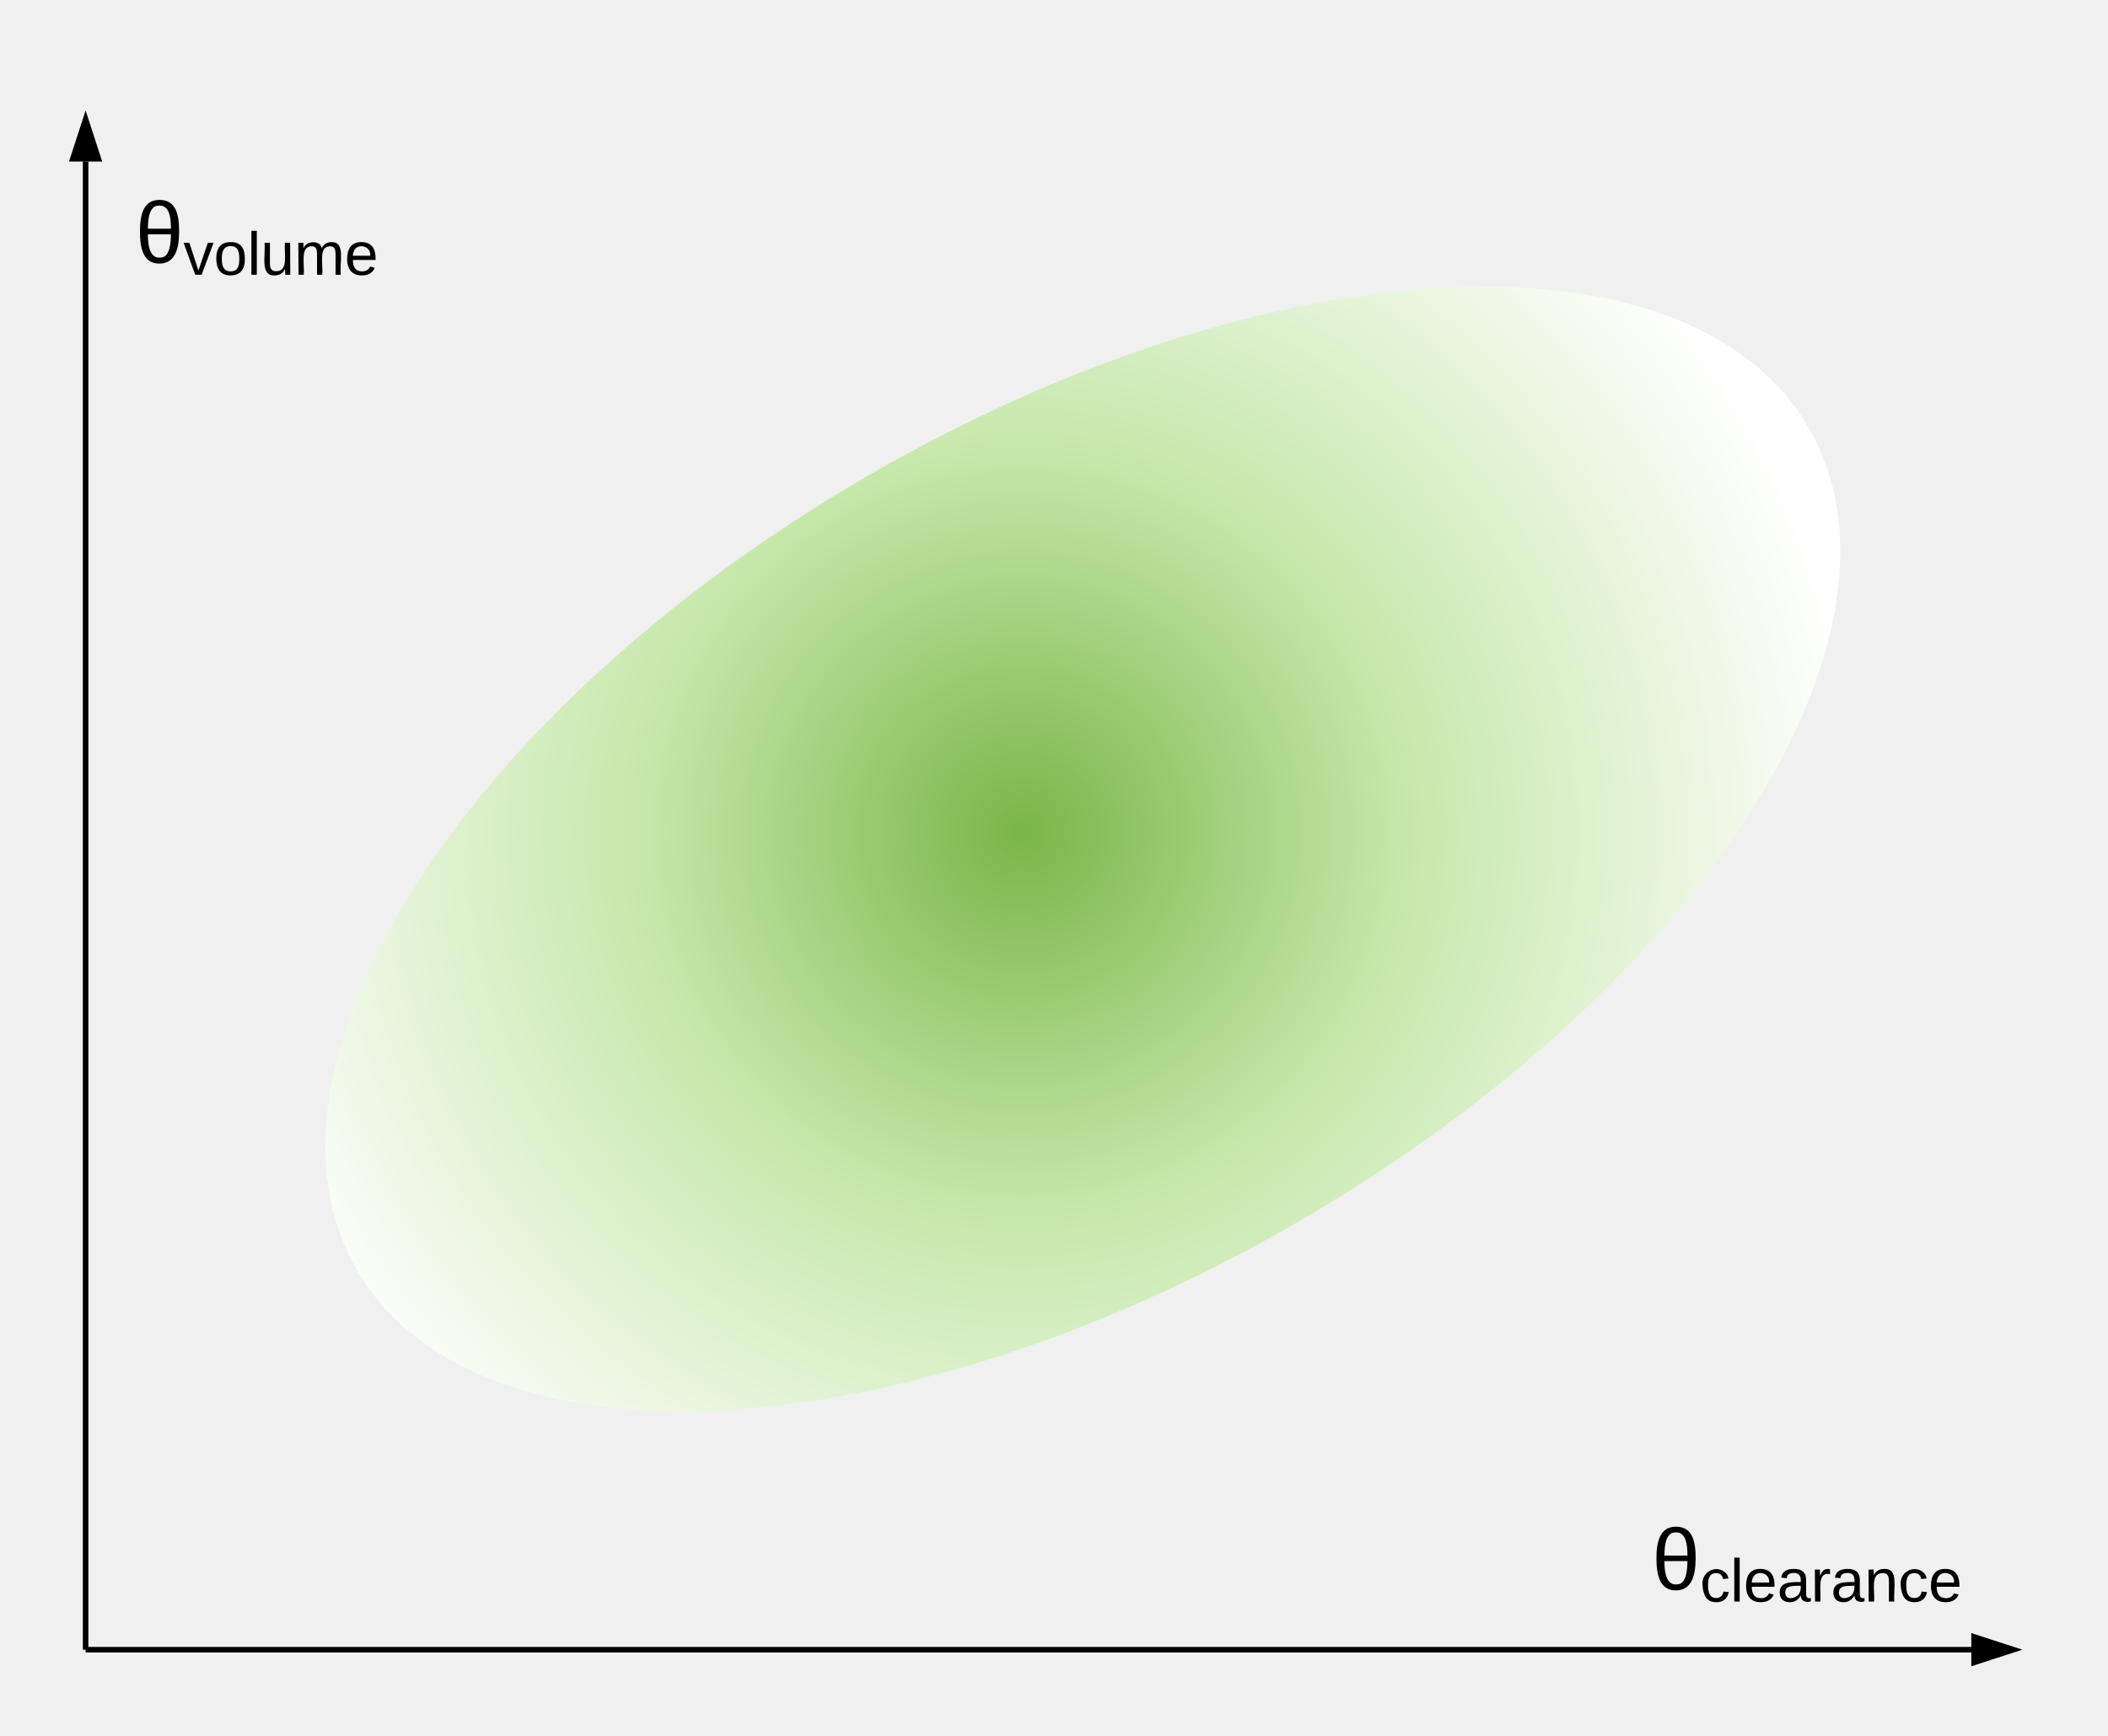
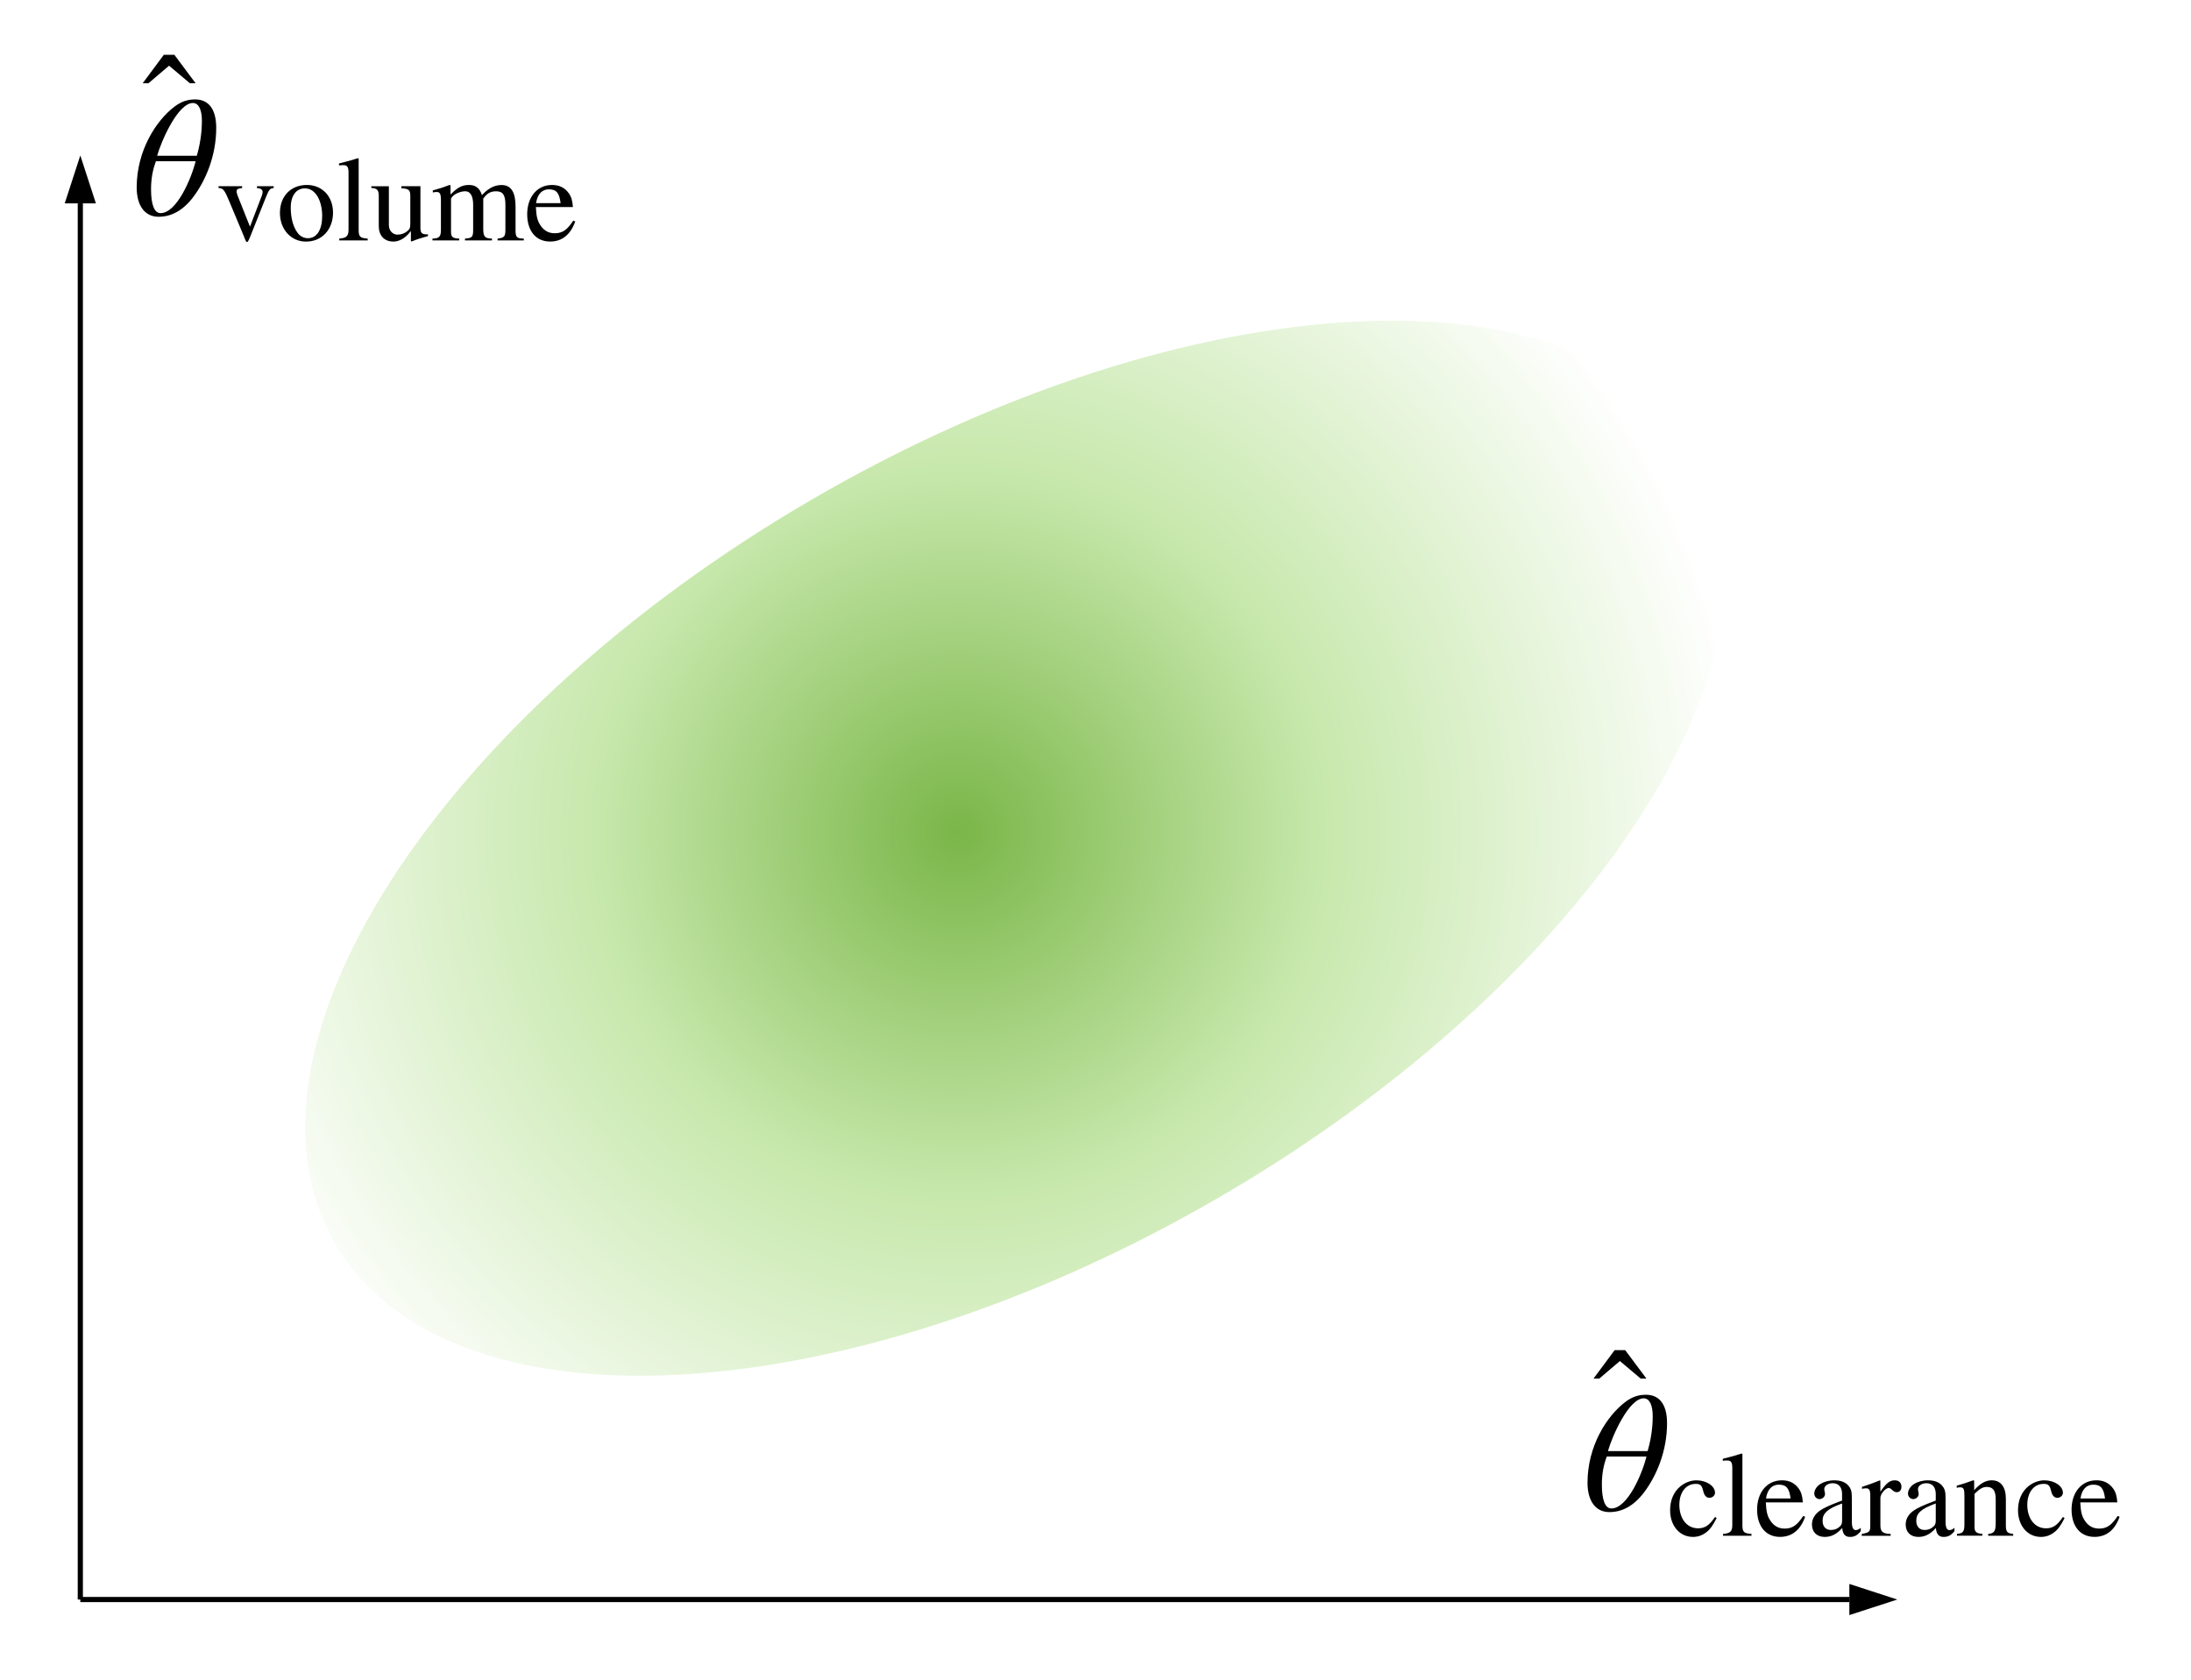
- <svg xmlns="http://www.w3.org/2000/svg" xmlns:ns1="lucid" xmlns:xlink="http://www.w3.org/1999/xlink" width="763.33" height="628.42">
-   <g transform="translate(-409 -100)" ns1:page-tab-id="0_0">
+ <svg xmlns="http://www.w3.org/2000/svg" xmlns:ns1="lucid" width="845.7" height="648.42">
+   <g transform="translate(-409 -80)" ns1:page-tab-id="0_0">
+     <path d="M0 0h1760v1360H0z" fill="#fff" />
    <path d="M1104.97 407.42c0 86.12-136.05 155.94-303.87 155.94-167.83 0-303.88-69.82-303.88-155.94S633.27 251.48 801.1 251.48c167.82 0 303.87 69.82 303.87 155.94z" stroke="#000" stroke-opacity="0" stroke-width="2" fill="url(#a)" transform="matrix(0.864857,-0.5020183,0.5020183,0.864857,-96.26955,457.2249)" />
    <path d="M441 697.42h681.83M441.03 697.42H440" stroke="#000" stroke-width="2" fill="none" />
    <path d="M1138.1 697.42l-14.27 4.63v-9.27z" stroke="#000" stroke-width="2" />
    <path d="M440 696.42V158.5M440 696.4v1.02" stroke="#000" stroke-width="2" fill="none" />
    <path d="M440 143.24l4.64 14.26h-9.28z" stroke="#000" stroke-width="2" />
-     <path d="M1013.33 645.33h100v47.6h-100z" stroke="#000" stroke-opacity="0" stroke-width="2" fill="#fff" fill-opacity="0" />
-     <use xlink:href="#b" transform="matrix(1,0,0,1,1018.333,650.3333) translate(-11.165 25.26667)" />
-     <path d="M452 162.67h100v47.6H452z" stroke="#000" stroke-opacity="0" stroke-width="2" fill="#fff" fill-opacity="0" />
-     <use xlink:href="#c" transform="matrix(1,0,0,1,457,167.6667) translate(1.020185 27.44167)" />
+     <path d="M460 100h178.62v74.54H460z" fill="#fff" fill-opacity="0" />
+     <path d="M492.46 129.35c0 10.65-3.94 20.1-8.8 26.62-4.27 5.65-8.87 7.7-13.47 7.7-5.34 0-8.43-4.35-8.43-11.32 0-14.13 7.43-25.76 14.6-31.2 2.9-2.18 5.38-2.77 8-2.77 4.68 0 8.1 3.15 8.1 10.97m-22.8 10.78h15.3c1.12-3.8 1.97-8.54 1.97-13.47 0-4.2-1.18-6.9-3.48-6.9-5.72 0-12.16 14.52-13.8 20.37m14.85 2.1h-15.3c-1.25 3.3-1.9 6.7-1.9 10.84 0 5.85 1.24 9.2 3.67 9.2 6.3 0 11.97-13.6 13.54-20.04M484.5 112.13h-2.22l-8.02-6.77-7.95 6.77h-2.23l8.15-10.97h4.08M514.63 151.88v.7c-1.4.14-1.77.5-3.02 3.62l-5.94 14.92c-.7 1.72-1.02 2.32-1.3 2.32s-.5-.37-.84-1.2c-.14-.24-.18-.57-.37-.98l-5.57-13.34c-2-4.8-2.47-5.25-4.23-5.34v-.7h9.1v.7c-1.57.14-2.13.46-2.13 1.25 0 .47.14 1.07.42 1.77l4.74 11.9 4.6-12.04c.18-.47.27-.93.27-1.4 0-.88-.7-1.34-2.18-1.48v-.7h6.46M537.54 162.06c0 6.45-4.18 11.2-10.46 11.2-5.62 0-10.03-4.6-10.03-11.07 0-6.46 4.18-10.8 10.45-10.8 5.67 0 10.04 4.24 10.04 10.66m-4.18 1.25c0-3.15-.84-6.36-2.33-8.26-1.1-1.4-2.4-2.32-4.4-2.32-3.22 0-5.4 2.74-5.4 7.38 0 3.67.74 7.02 2.46 9.53 1 1.5 2.5 2.32 4.17 2.32 3.44 0 5.5-3.25 5.5-8.64M550.92 172.8h-10.96v-.7c2.92-.24 3.57-1.03 3.57-3.6v-21.78c0-2.23-.46-2.97-1.95-2.97-.37 0-.97 0-1.72.1v-.75c3.2-.8 4.93-1.26 7.34-2.05l.24.2v27.5c0 2.55.5 3.16 3.48 3.34v.7M574.2 170.47v.65c-2.37.65-4.04 1.16-6.36 2.1l-.24-.15v-3.8h-.1c-2.27 3.1-4.9 3.98-6.63 3.98-3.58 0-5.67-2.37-5.67-5.94v-11.66c0-2.32-.65-2.97-2.88-3.1v-.66h6.78v15c0 2.15 1.5 3.68 3.3 3.68 1.35 0 2.74-.42 3.9-1.44.75-.65 1.07-1.07 1.07-2.7V155.7c0-2.47-.65-2.85-3.44-3.03v-.8h7.35v15.95c0 2.14.5 2.65 2.64 2.65h.28M611.2 172.8h-10.14v-.7c2.6-.3 3.02-.8 3.02-3.5v-9.56c0-3.68-.93-5.2-3.58-5.2-2.18 0-3.57.83-4.97 2.83v11.7c0 3.03.7 3.68 3.35 3.72v.7h-10.4v-.7c2.64-.2 3.15-.47 3.15-3.3V159c0-3.22-1.02-5.17-3.02-5.17-1.7 0-4 .88-4.92 2-.32.37-.6.7-.6.8v12.9c0 2 .7 2.47 3.16 2.56v.7h-10.32v-.7c2.6-.05 3.26-.7 3.26-3.4v-11.52c0-2.28-.42-3.07-1.63-3.07-.5 0-.88.06-1.5.2v-.8c2.57-.7 4.1-1.2 6.47-2.1l.37.15V155h.1c3.05-3.17 5-3.6 7.1-3.6 2.5 0 4.1 1.27 4.92 3.92 2.5-2.7 4.88-3.9 7.58-3.9 3.76 0 5.4 2.88 5.4 8.36v9.43c0 2.1.6 2.7 1.98 2.8l1.2.1v.7M630.3 165.17l.73.32c-1.8 5.06-5.06 7.75-9.7 7.75-5.5 0-8.84-4.13-8.84-10.54 0-6.55 3.76-11.3 9.6-11.3 2.9 0 5 1.13 6.47 3.22.93 1.3 1.4 2.8 1.58 5.3h-14.3c.22 3.53.45 5.34 2.13 7.57 1.3 1.7 3.02 2.55 5.16 2.55 3.1 0 4.87-1.44 7.15-4.88m-14.37-6.74h9.48c-.5-3.76-1.47-5.34-4.54-5.34-2.6 0-4.42 1.85-4.93 5.33" />
+     <path d="M1020 600h214.7v74.35H1020z" fill="#fff" fill-opacity="0" />
+     <path d="M1052.46 629.35c0 10.65-3.94 20.1-8.8 26.62-4.27 5.65-8.87 7.7-13.47 7.7-5.34 0-8.43-4.35-8.43-11.32 0-14.13 7.43-25.76 14.6-31.2 2.9-2.18 5.38-2.77 8-2.77 4.68 0 8.1 3.15 8.1 10.97m-22.8 10.78h15.3c1.12-3.8 1.97-8.54 1.97-13.47 0-4.2-1.18-6.9-3.48-6.9-5.72 0-12.16 14.52-13.8 20.37m14.85 2.1h-15.3c-1.25 3.3-1.9 6.7-1.9 10.84 0 5.85 1.24 9.2 3.67 9.2 6.3 0 11.97-13.6 13.54-20.04M1044.5 612.13h-2.22l-8.02-6.77-7.95 6.77h-2.23l8.15-10.97h4.08M1070.96 665.54l.65.42c-1.48 2.88-2.4 4.23-3.8 5.34-1.58 1.3-3.35 1.95-5.34 1.95-5.16 0-8.83-4.32-8.83-10.3 0-3.87 1.4-7.07 3.9-9.17 1.86-1.53 4.1-2.37 6.27-2.37 3.9 0 7.16 2.2 7.16 4.8 0 1.07-.98 1.95-2.2 1.95-1 0-1.84-.8-2.22-2.14l-.27-1c-.47-1.73-1.07-2.24-2.75-2.24-3.76 0-6.32 3.25-6.32 8.1 0 5.33 2.93 9.05 7.2 9.05 2.66 0 4.33-1.1 6.56-4.36M1085.04 672.8h-10.97v-.7c2.93-.24 3.58-1.03 3.58-3.6v-21.78c0-2.23-.46-2.97-1.95-2.97-.37 0-.98 0-1.72.1v-.75c3.2-.8 4.93-1.26 7.34-2.05l.23.2v27.5c0 2.55.52 3.16 3.5 3.34v.7M1105.02 665.17l.74.32c-1.8 5.06-5.06 7.75-9.7 7.75-5.5 0-8.84-4.13-8.84-10.54 0-6.55 3.77-11.3 9.62-11.3 2.88 0 4.97 1.13 6.46 3.22.93 1.3 1.4 2.8 1.58 5.3h-14.3c.22 3.53.45 5.34 2.13 7.57 1.3 1.7 3.03 2.55 5.16 2.55 3.12 0 4.88-1.44 7.16-4.88m-14.36-6.74h9.48c-.5-3.76-1.5-5.34-4.55-5.34-2.6 0-4.43 1.85-4.94 5.33M1127.23 669.72v1.3c-1.4 1.77-2.6 2.23-4.18 2.23-1.72 0-2.74-.92-2.97-3.4h-.05c-2.46 2.8-4.74 3.4-6.74 3.4-2.9 0-4.9-1.76-4.9-4.83 0-2.4 1.45-4.23 3.27-5.44 1.4-.92 3.1-1.8 8.36-3.76v-2.5c0-2.9-1.53-4.2-3.62-4.2-1.85 0-3.25 1.03-3.25 2.3 0 .82.28.96.28 1.94 0 .88-.93 1.9-2.14 1.9-.98 0-2-.88-2-2.13 0-1.2.74-2.7 2.37-3.72 1.3-.83 3.25-1.4 5.34-1.4 2.6 0 4.38.76 5.5 2.1 1.1 1.35 1.3 2.33 1.3 5.16v8.88c0 2.14.6 3.07 1.43 3.07.75 0 1.2-.23 2-.88m-7.2-2.83v-6.56c-2.88 1.02-4.8 2-5.95 3.06-1.1 1.03-1.58 2.14-1.58 3.58 0 2.46 1.4 3.58 3.2 3.58.94 0 1.9-.23 2.7-.74 1.35-.93 1.63-1.58 1.63-2.93M1134.8 651.5v4.28c2.33-3.34 3.63-4.37 5.58-4.37 1.58 0 2.56.94 2.56 2.48 0 1.3-.7 2.1-1.8 2.1-.62 0-1.13-.24-1.87-.94-.5-.47-.93-.7-1.2-.7-1.3 0-3.26 2.33-3.26 3.8v10.47c0 2.66.8 3.35 3.96 3.5v.7h-11.16v-.7c2.98-.56 3.3-.9 3.3-3.2v-11.63c0-2.05-.4-2.8-1.58-2.8-.55 0-.97.06-1.62.2v-.75c2.74-.88 4.4-1.53 6.88-2.5M1163.4 669.72v1.3c-1.4 1.77-2.62 2.23-4.2 2.23-1.72 0-2.74-.92-2.97-3.4h-.05c-2.46 2.8-4.74 3.4-6.73 3.4-2.9 0-4.88-1.76-4.88-4.83 0-2.4 1.44-4.23 3.25-5.44 1.4-.92 3.1-1.8 8.36-3.76v-2.5c0-2.9-1.53-4.2-3.62-4.2-1.86 0-3.25 1.03-3.25 2.3 0 .82.28.96.28 1.94 0 .88-.92 1.9-2.13 1.9-.98 0-2-.88-2-2.13 0-1.2.74-2.7 2.37-3.72 1.3-.83 3.25-1.4 5.34-1.4 2.6 0 4.37.76 5.5 2.1 1.1 1.35 1.3 2.33 1.3 5.16v8.88c0 2.14.6 3.07 1.43 3.07.73 0 1.2-.23 2-.88m-7.22-2.83v-6.56c-2.88 1.02-4.78 2-5.94 3.06-1.12 1.03-1.58 2.14-1.58 3.58 0 2.46 1.4 3.58 3.2 3.58.93 0 1.9-.23 2.7-.74 1.34-.93 1.62-1.58 1.62-2.93M1186.06 672.8h-9.66l.04-.7c2.33-.2 2.88-1.12 2.88-4.2v-9.24c0-3.3-1.1-4.7-3.4-4.7-1.52 0-2.64.57-4.77 2.66v12.82c0 1.82.65 2.47 3.02 2.65v.7h-9.8v-.7c2.36-.2 2.87-.94 2.87-3.68v-11.3c0-2.27-.32-3-1.62-3-.5 0-1.03.04-1.35.18v-.8c2.55-.74 4.1-1.25 6.37-2.1l.37.15v3.63h.05c2.42-2.74 4.56-3.77 6.7-3.77 3.53 0 5.48 2.57 5.48 7.17v10.27c0 2.5.56 3.02 2.83 3.25v.7M1205.25 665.54l.66.42c-1.48 2.88-2.4 4.23-3.8 5.34-1.6 1.3-3.35 1.95-5.35 1.95-5.16 0-8.83-4.32-8.83-10.3 0-3.87 1.4-7.07 3.9-9.17 1.86-1.53 4.1-2.37 6.28-2.37 3.9 0 7.15 2.2 7.15 4.8 0 1.07-.97 1.95-2.18 1.95-1.02 0-1.86-.8-2.23-2.14l-.28-1c-.46-1.73-1.07-2.24-2.74-2.24-3.76 0-6.32 3.25-6.32 8.1 0 5.33 2.93 9.05 7.2 9.05 2.65 0 4.32-1.1 6.55-4.36M1226.4 665.17l.74.32c-1.8 5.06-5.06 7.75-9.7 7.75-5.5 0-8.84-4.13-8.84-10.54 0-6.55 3.76-11.3 9.62-11.3 2.88 0 4.97 1.13 6.46 3.22.93 1.3 1.4 2.8 1.58 5.3h-14.3c.22 3.53.45 5.34 2.12 7.57 1.3 1.7 3.02 2.55 5.16 2.55 3.12 0 4.88-1.44 7.16-4.88m-14.36-6.74h9.48c-.5-3.76-1.5-5.34-4.56-5.34-2.6 0-4.4 1.85-4.92 5.33" />
    <defs>
      <radialGradient gradientUnits="userSpaceOnUse" id="a" fx="785.1" fy="391" cx="785.1" cy="391" r="303.88">
        <stop offset="0%" stop-color="#7ab648" />
        <stop offset="46.2%" stop-color="#c7e8ac" />
        <stop offset="100%" stop-color="#fff" />
      </radialGradient>
-       <path d="M100-261c69 0 82 60 82 132C182-53 163 4 99 4 34 4 19-58 19-129c0-75 17-132 81-132zM52-118c0 55 11 112 67 94 24-15 28-52 29-94H52zm96-23c0-56-10-111-67-93-24 16-28 50-29 93h96" id="d" />
-       <path d="M96-169c-40 0-48 33-48 73s9 75 48 75c24 0 41-14 43-38l32 2c-6 37-31 61-74 61-59 0-76-41-82-99-10-93 101-131 147-64 4 7 5 14 7 22l-32 3c-4-21-16-35-41-35" id="e" />
-       <path d="M24 0v-261h32V0H24" id="f" />
-       <path d="M100-194c63 0 86 42 84 106H49c0 40 14 67 53 68 26 1 43-12 49-29l28 8c-11 28-37 45-77 45C44 4 14-33 15-96c1-61 26-98 85-98zm52 81c6-60-76-77-97-28-3 7-6 17-6 28h103" id="g" />
-       <path d="M141-36C126-15 110 5 73 4 37 3 15-17 15-53c-1-64 63-63 125-63 3-35-9-54-41-54-24 1-41 7-42 31l-33-3c5-37 33-52 76-52 45 0 72 20 72 64v82c-1 20 7 32 28 27v20c-31 9-61-2-59-35zM48-53c0 20 12 33 32 33 41-3 63-29 60-74-43 2-92-5-92 41" id="h" />
-       <path d="M114-163C36-179 61-72 57 0H25l-1-190h30c1 12-1 29 2 39 6-27 23-49 58-41v29" id="i" />
-       <path d="M117-194c89-4 53 116 60 194h-32v-121c0-31-8-49-39-48C34-167 62-67 57 0H25l-1-190h30c1 10-1 24 2 32 11-22 29-35 61-36" id="j" />
-       <g id="b">
-         <use transform="matrix(0.08703704,0,0,0.08703704,0,0)" xlink:href="#d" />
-         <use transform="matrix(0.06092593,0,0,0.06092593,17.40741,4.386667)" xlink:href="#e" />
-         <use transform="matrix(0.06092593,0,0,0.06092593,28.37407,4.386667)" xlink:href="#f" />
-         <use transform="matrix(0.06092593,0,0,0.06092593,33.18722,4.386667)" xlink:href="#g" />
-         <use transform="matrix(0.06092593,0,0,0.06092593,45.37241,4.386667)" xlink:href="#h" />
-         <use transform="matrix(0.06092593,0,0,0.06092593,57.55759,4.386667)" xlink:href="#i" />
-         <use transform="matrix(0.06092593,0,0,0.06092593,64.80778,4.386667)" xlink:href="#h" />
-         <use transform="matrix(0.06092593,0,0,0.06092593,76.99296,4.386667)" xlink:href="#j" />
-         <use transform="matrix(0.06092593,0,0,0.06092593,89.17815,4.386667)" xlink:href="#e" />
-         <use transform="matrix(0.06092593,0,0,0.06092593,100.1448,4.386667)" xlink:href="#g" />
-       </g>
-       <path d="M108 0H70L1-190h34L89-25l56-165h34" id="k" />
-       <path d="M100-194c62-1 85 37 85 99 1 63-27 99-86 99S16-35 15-95c0-66 28-99 85-99zM99-20c44 1 53-31 53-75 0-43-8-75-51-75s-53 32-53 75 10 74 51 75" id="l" />
-       <path d="M84 4C-5 8 30-112 23-190h32v120c0 31 7 50 39 49 72-2 45-101 50-169h31l1 190h-30c-1-10 1-25-2-33-11 22-28 36-60 37" id="m" />
-       <path d="M210-169c-67 3-38 105-44 169h-31v-121c0-29-5-50-35-48C34-165 62-65 56 0H25l-1-190h30c1 10-1 24 2 32 10-44 99-50 107 0 11-21 27-35 58-36 85-2 47 119 55 194h-31v-121c0-29-5-49-35-48" id="n" />
-       <g id="c">
-         <use transform="matrix(0.08703704,0,0,0.08703704,0,0)" xlink:href="#d" />
-         <use transform="matrix(0.06092593,0,0,0.06092593,17.40741,4.386667)" xlink:href="#k" />
-         <use transform="matrix(0.06092593,0,0,0.06092593,28.37407,4.386667)" xlink:href="#l" />
-         <use transform="matrix(0.06092593,0,0,0.06092593,40.55926,4.386667)" xlink:href="#f" />
-         <use transform="matrix(0.06092593,0,0,0.06092593,45.37241,4.386667)" xlink:href="#m" />
-         <use transform="matrix(0.06092593,0,0,0.06092593,57.55759,4.386667)" xlink:href="#n" />
-         <use transform="matrix(0.06092593,0,0,0.06092593,75.77444,4.386667)" xlink:href="#g" />
-       </g>
    </defs>
  </g>
</svg>
